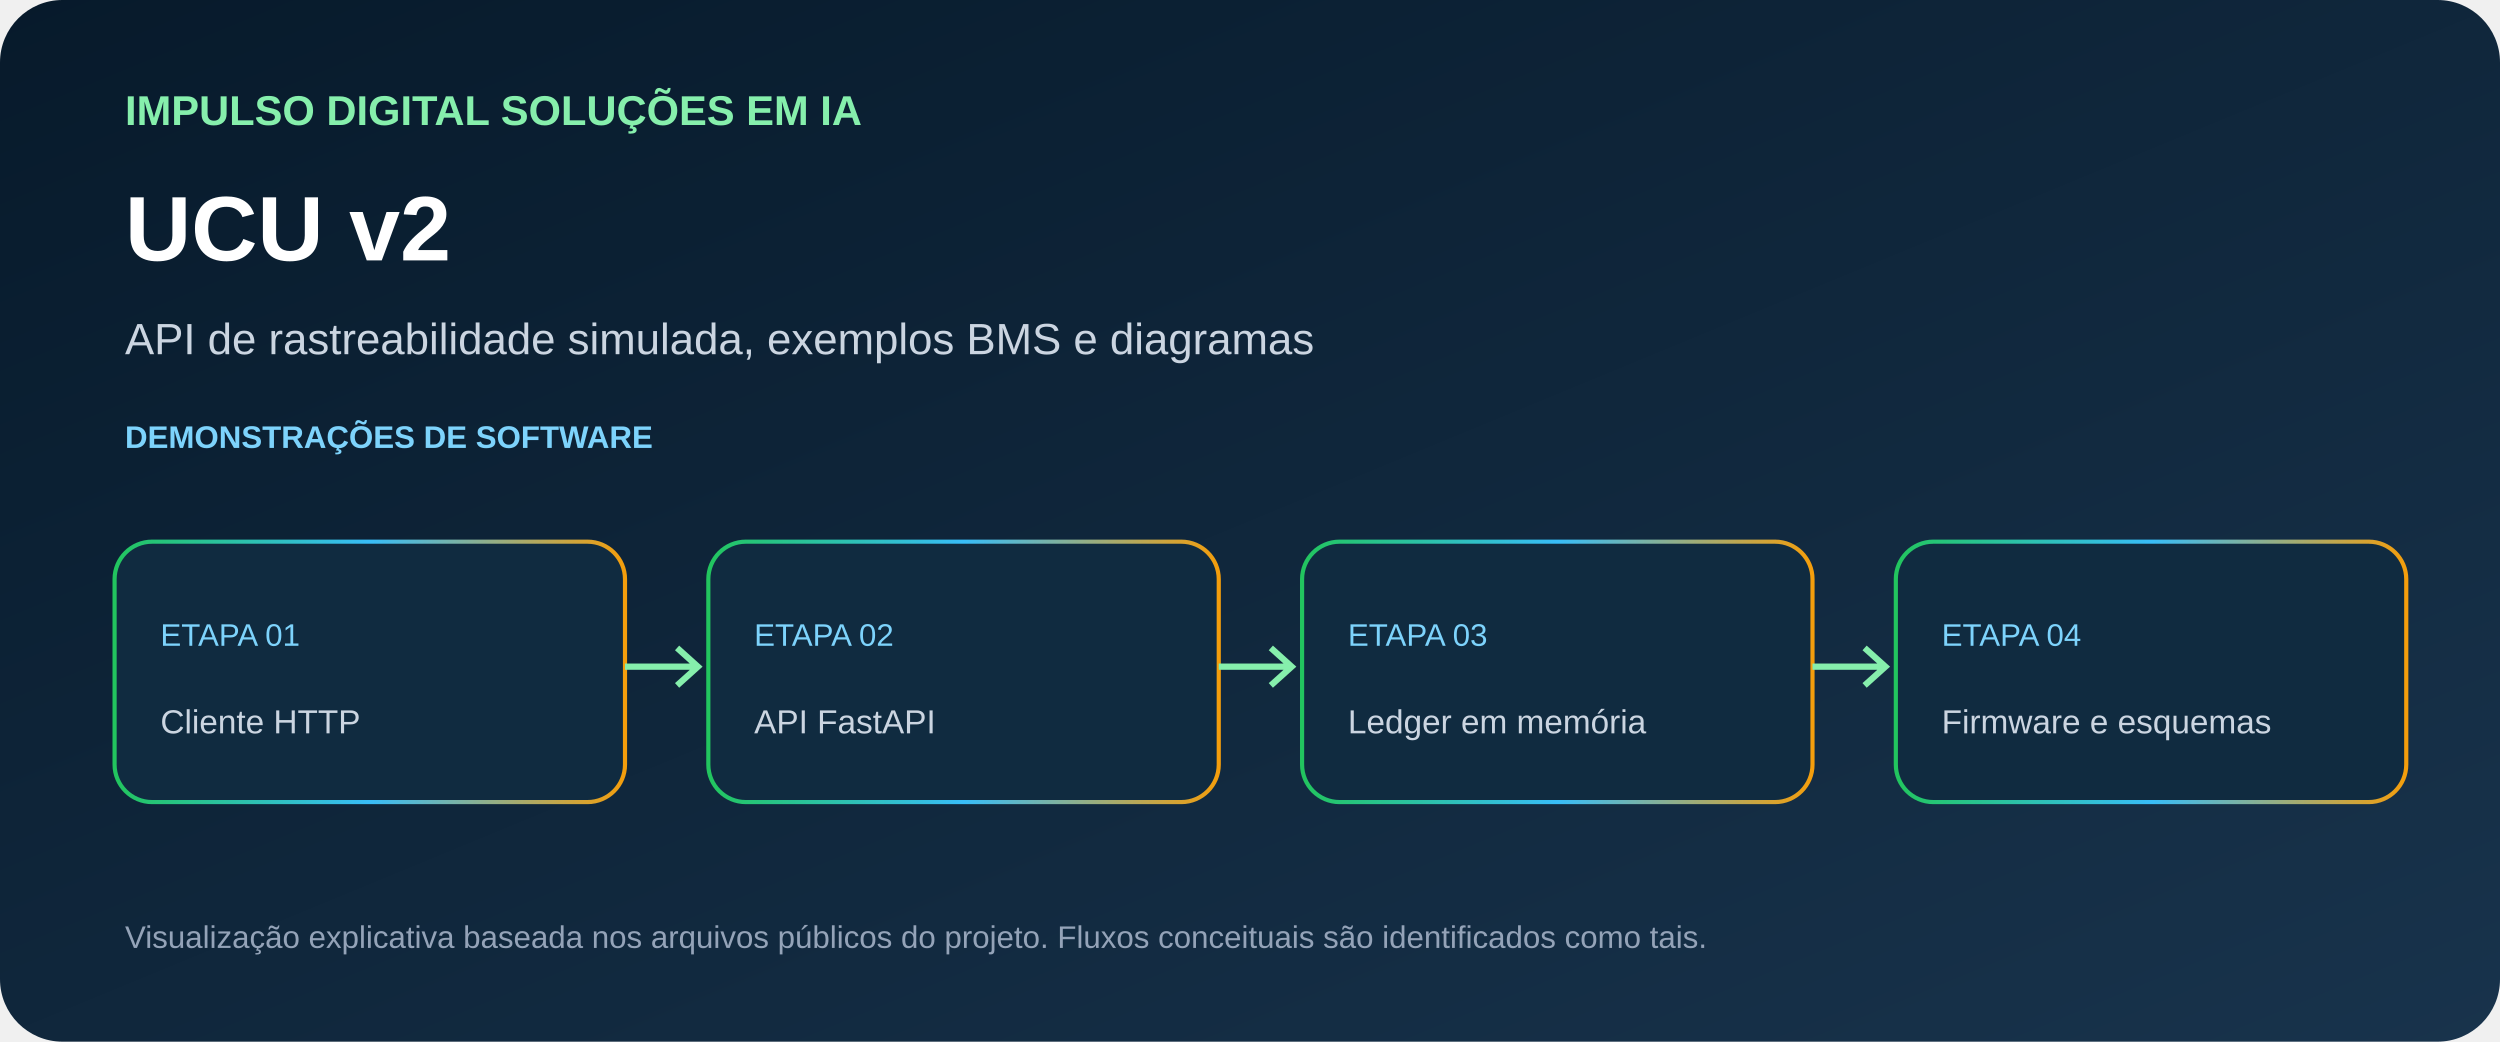
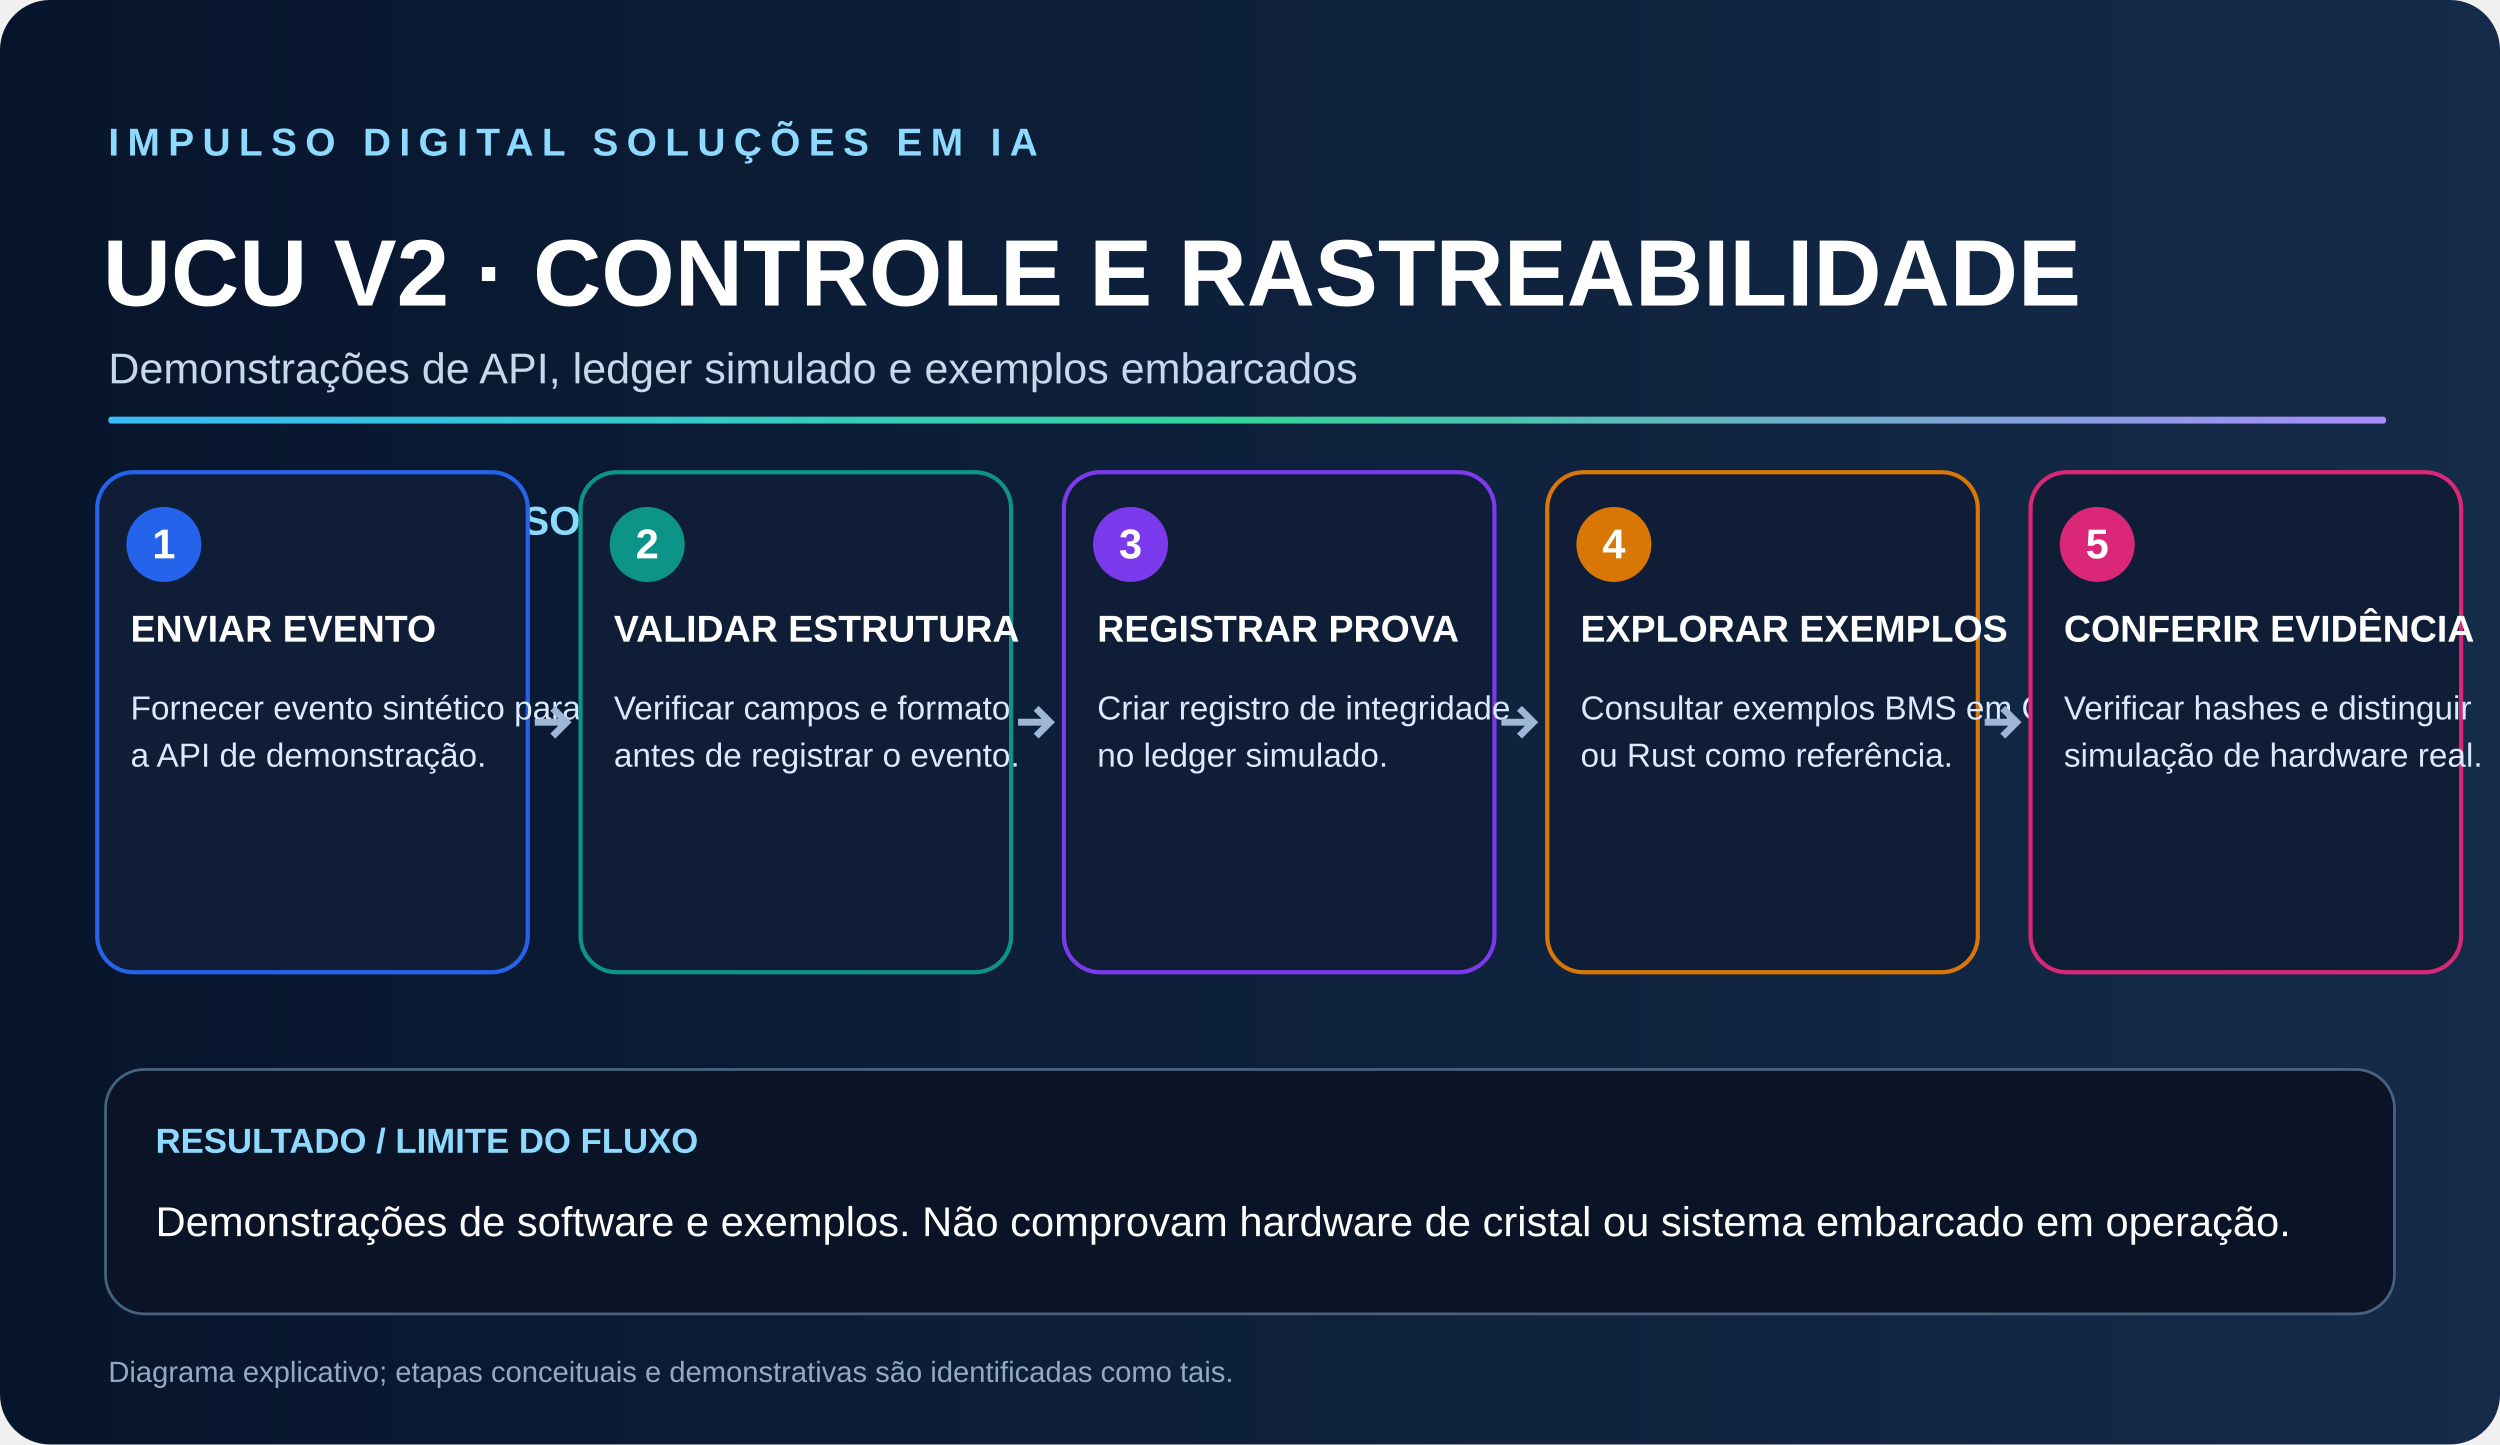
- <svg xmlns="http://www.w3.org/2000/svg" width="1200" height="500" viewBox="0 0 1200 500">
+ <svg xmlns="http://www.w3.org/2000/svg" width="1800" height="1040" viewBox="0 0 1800 1040" role="img">
  <defs>
-     <linearGradient id="b" x2="1" y2="1">
-       <stop stop-color="#071a2b" />
-       <stop offset="1" stop-color="#18334c" />
+     <linearGradient id="bg">
+       <stop stop-color="#07152c" />
+       <stop offset="1" stop-color="#142b4a" />
    </linearGradient>
-     <linearGradient id="g">
-       <stop stop-color="#22c55e" />
-       <stop offset=".5" stop-color="#38bdf8" />
-       <stop offset="1" stop-color="#f59e0b" />
+     <linearGradient id="line">
+       <stop stop-color="#38bdf8" />
+       <stop offset=".5" stop-color="#34d399" />
+       <stop offset="1" stop-color="#a78bfa" />
    </linearGradient>
  </defs>
-   <rect width="1200" height="500" rx="30" fill="url(#b)" />
-   <text x="60" y="60" fill="#86efac" font-family="Arial" font-size="20" font-weight="bold">IMPULSO DIGITAL SOLUÇÕES EM IA</text>
-   <text x="60" y="125" fill="white" font-family="Arial" font-size="44" font-weight="bold">UCU v2</text>
-   <text x="60" y="170" fill="#cbd5e1" font-family="Arial" font-size="21">API de rastreabilidade simulada, exemplos BMS e diagramas</text>
-   <text x="60" y="215" fill="#7dd3fc" font-family="Arial" font-size="15" font-weight="bold">DEMONSTRAÇÕES DE SOFTWARE</text>
-   <rect x="55" y="260" width="245" height="125" rx="18" fill="#102b40" stroke="url(#g)" stroke-width="2" />
-   <text x="77" y="310" fill="#7dd3fc" font-family="Arial" font-size="15">ETAPA 01</text>
-   <text x="77" y="352" fill="#cbd5e1" font-family="Arial,sans-serif" font-size="16">Cliente HTTP</text>
-   <path d="M300 320h35m-10 -9 10 9-10 9" stroke="#86efac" stroke-width="3" fill="none" />
-   <rect x="340" y="260" width="245" height="125" rx="18" fill="#102b40" stroke="url(#g)" stroke-width="2" />
-   <text x="362" y="310" fill="#7dd3fc" font-family="Arial" font-size="15">ETAPA 02</text>
-   <text x="362" y="352" fill="#cbd5e1" font-family="Arial,sans-serif" font-size="16">API FastAPI</text>
-   <path d="M585 320h35m-10 -9 10 9-10 9" stroke="#86efac" stroke-width="3" fill="none" />
-   <rect x="625" y="260" width="245" height="125" rx="18" fill="#102b40" stroke="url(#g)" stroke-width="2" />
-   <text x="647" y="310" fill="#7dd3fc" font-family="Arial" font-size="15">ETAPA 03</text>
-   <text x="647" y="352" fill="#cbd5e1" font-family="Arial,sans-serif" font-size="16">Ledger em memória</text>
-   <path d="M870 320h35m-10 -9 10 9-10 9" stroke="#86efac" stroke-width="3" fill="none" />
-   <rect x="910" y="260" width="245" height="125" rx="18" fill="#102b40" stroke="url(#g)" stroke-width="2" />
-   <text x="932" y="310" fill="#7dd3fc" font-family="Arial" font-size="15">ETAPA 04</text>
-   <text x="932" y="352" fill="#cbd5e1" font-family="Arial,sans-serif" font-size="16">Firmware e esquemas</text>
-   <text x="60" y="455" fill="#94a3b8" font-family="Arial" font-size="15">Visualização explicativa baseada nos arquivos públicos do projeto. Fluxos conceituais são identificados como tais.</text>
+   <rect width="1800" height="1040" rx="36" fill="url(#bg)" />
+   <text x="78" y="112" font-family="Arial" font-size="28" font-weight="800" letter-spacing="6" fill="#8edaff">IMPULSO DIGITAL SOLUÇÕES EM IA</text>
+   <text x="74" y="220" font-family="Arial" font-size="68" font-weight="900" fill="#fff">UCU V2 · CONTROLE E RASTREABILIDADE</text>
+   <text x="78" y="276" font-family="Arial" font-size="31" fill="#c7d8ed">Demonstrações de API, ledger simulado e exemplos embarcados</text>
+   <rect x="78" y="300" width="1640" height="5" rx="2" fill="url(#line)" />
+   <text x="78" y="385" font-family="Arial" font-size="29" font-weight="800" fill="#8edaff">FLUXO PASSO A PASSO</text>
+   <rect x="70" y="340" width="310" height="360" rx="26" fill="#101d36" stroke="#2563eb" stroke-width="3" />
+   <circle cx="118" cy="392" r="27" fill="#2563eb" />
+   <text x="118" y="402" text-anchor="middle" font-family="Arial" font-size="30" font-weight="800" fill="#fff">1</text>
+   <text x="94" y="462" font-family="Arial" font-size="27" font-weight="800" fill="#fff">ENVIAR EVENTO</text>
+   <text x="94" y="518" font-family="Arial" font-size="24" fill="#dbeafe">
+     <tspan x="94" dy="0">Fornecer evento sintético para</tspan>
+     <tspan x="94" dy="34">a API de demonstração.</tspan>
+   </text>
+   <path d="M385 520h22m-9 -10l10 10 -10 10" fill="none" stroke="#9fb7d7" stroke-width="5" />
+   <rect x="418" y="340" width="310" height="360" rx="26" fill="#101d36" stroke="#0d9488" stroke-width="3" />
+   <circle cx="466" cy="392" r="27" fill="#0d9488" />
+   <text x="466" y="402" text-anchor="middle" font-family="Arial" font-size="30" font-weight="800" fill="#fff">2</text>
+   <text x="442" y="462" font-family="Arial" font-size="27" font-weight="800" fill="#fff">VALIDAR ESTRUTURA</text>
+   <text x="442" y="518" font-family="Arial" font-size="24" fill="#dbeafe">
+     <tspan x="442" dy="0">Verificar campos e formato</tspan>
+     <tspan x="442" dy="34">antes de registrar o evento.</tspan>
+   </text>
+   <path d="M733 520h22m-9 -10l10 10 -10 10" fill="none" stroke="#9fb7d7" stroke-width="5" />
+   <rect x="766" y="340" width="310" height="360" rx="26" fill="#101d36" stroke="#7c3aed" stroke-width="3" />
+   <circle cx="814" cy="392" r="27" fill="#7c3aed" />
+   <text x="814" y="402" text-anchor="middle" font-family="Arial" font-size="30" font-weight="800" fill="#fff">3</text>
+   <text x="790" y="462" font-family="Arial" font-size="27" font-weight="800" fill="#fff">REGISTRAR PROVA</text>
+   <text x="790" y="518" font-family="Arial" font-size="24" fill="#dbeafe">
+     <tspan x="790" dy="0">Criar registro de integridade</tspan>
+     <tspan x="790" dy="34">no ledger simulado.</tspan>
+   </text>
+   <path d="M1081 520h22m-9 -10l10 10 -10 10" fill="none" stroke="#9fb7d7" stroke-width="5" />
+   <rect x="1114" y="340" width="310" height="360" rx="26" fill="#101d36" stroke="#d97706" stroke-width="3" />
+   <circle cx="1162" cy="392" r="27" fill="#d97706" />
+   <text x="1162" y="402" text-anchor="middle" font-family="Arial" font-size="30" font-weight="800" fill="#fff">4</text>
+   <text x="1138" y="462" font-family="Arial" font-size="27" font-weight="800" fill="#fff">EXPLORAR EXEMPLOS</text>
+   <text x="1138" y="518" font-family="Arial" font-size="24" fill="#dbeafe">
+     <tspan x="1138" dy="0">Consultar exemplos BMS em C++</tspan>
+     <tspan x="1138" dy="34">ou Rust como referência.</tspan>
+   </text>
+   <path d="M1429 520h22m-9 -10l10 10 -10 10" fill="none" stroke="#9fb7d7" stroke-width="5" />
+   <rect x="1462" y="340" width="310" height="360" rx="26" fill="#101d36" stroke="#db2777" stroke-width="3" />
+   <circle cx="1510" cy="392" r="27" fill="#db2777" />
+   <text x="1510" y="402" text-anchor="middle" font-family="Arial" font-size="30" font-weight="800" fill="#fff">5</text>
+   <text x="1486" y="462" font-family="Arial" font-size="27" font-weight="800" fill="#fff">CONFERIR EVIDÊNCIA</text>
+   <text x="1486" y="518" font-family="Arial" font-size="24" fill="#dbeafe">
+     <tspan x="1486" dy="0">Verificar hashes e distinguir</tspan>
+     <tspan x="1486" dy="34">simulação de hardware real.</tspan>
+   </text>
+   <rect x="76" y="770" width="1648" height="176" rx="28" fill="#0b1427" stroke="#47617e" stroke-width="2" />
+   <text x="112" y="830" font-family="Arial" font-size="25" font-weight="800" fill="#8edaff">RESULTADO / LIMITE DO FLUXO</text>
+   <text x="112" y="890" font-family="Arial" font-size="30" fill="#fff">Demonstrações de software e exemplos. Não comprovam hardware de cristal ou sistema embarcado em operação.</text>
+   <text x="78" y="995" font-family="Arial" font-size="21" fill="#93a9c4">Diagrama explicativo; etapas conceituais e demonstrativas são identificadas como tais.</text>
</svg>
